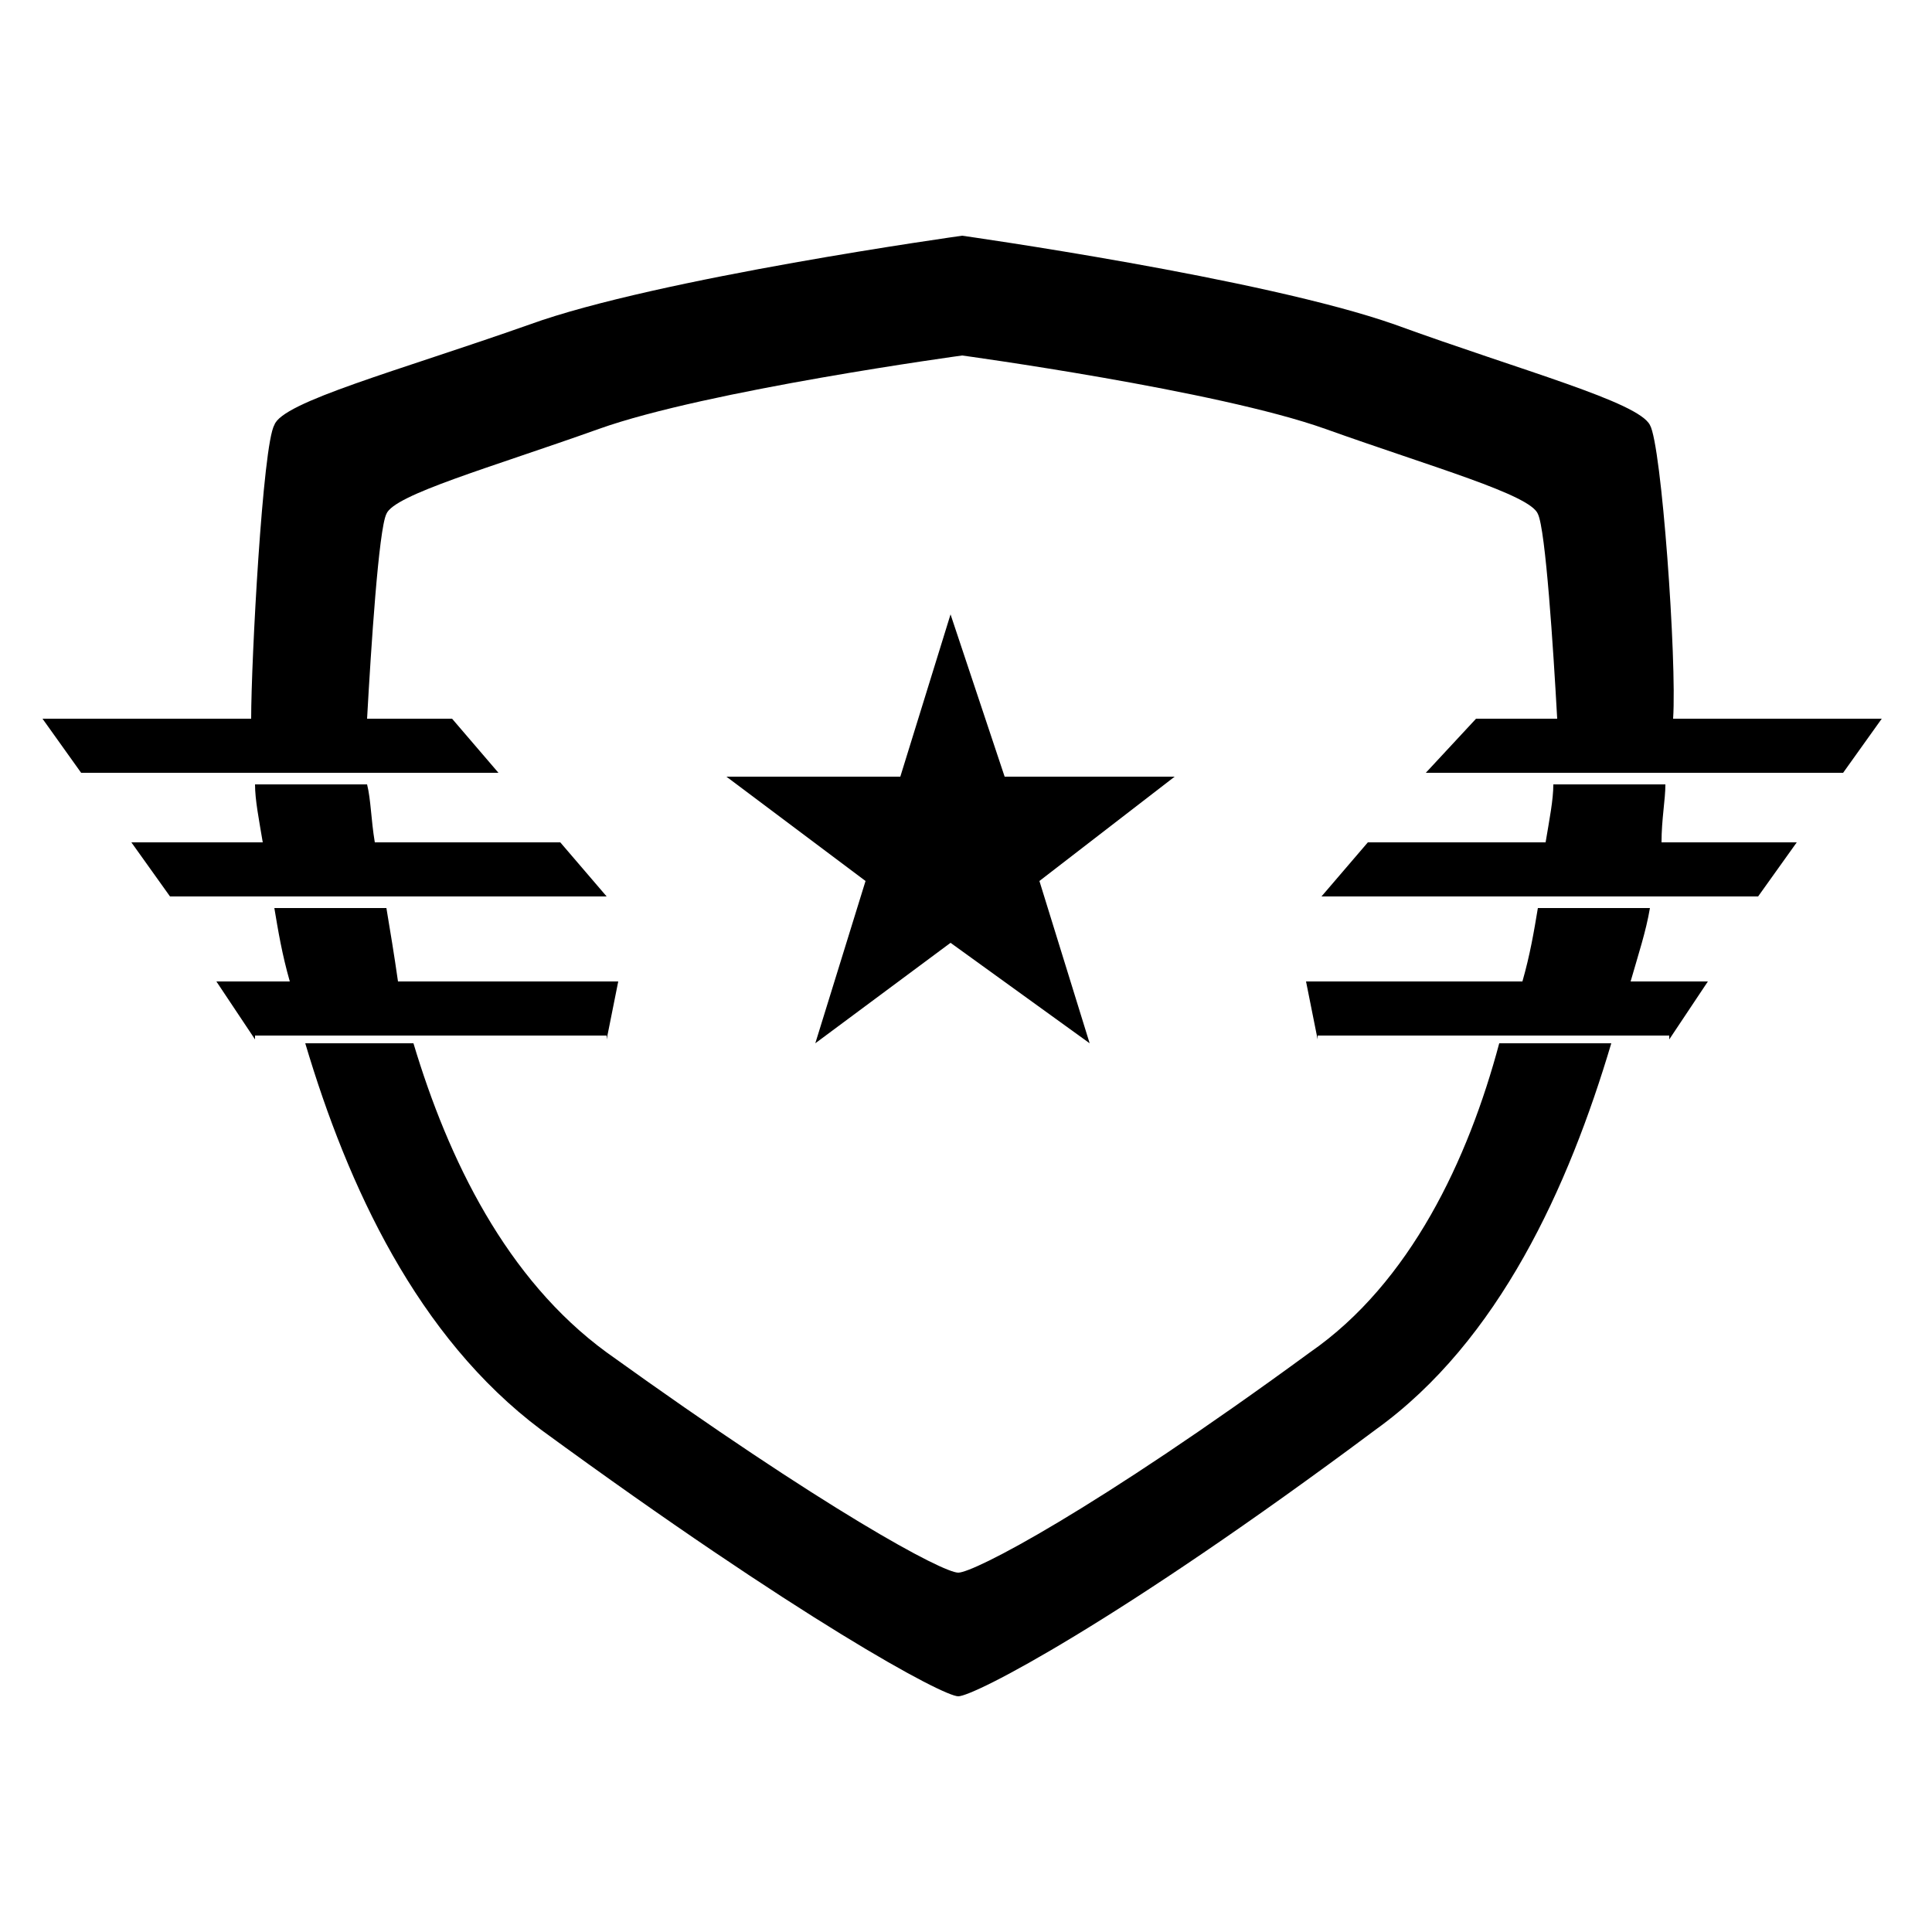
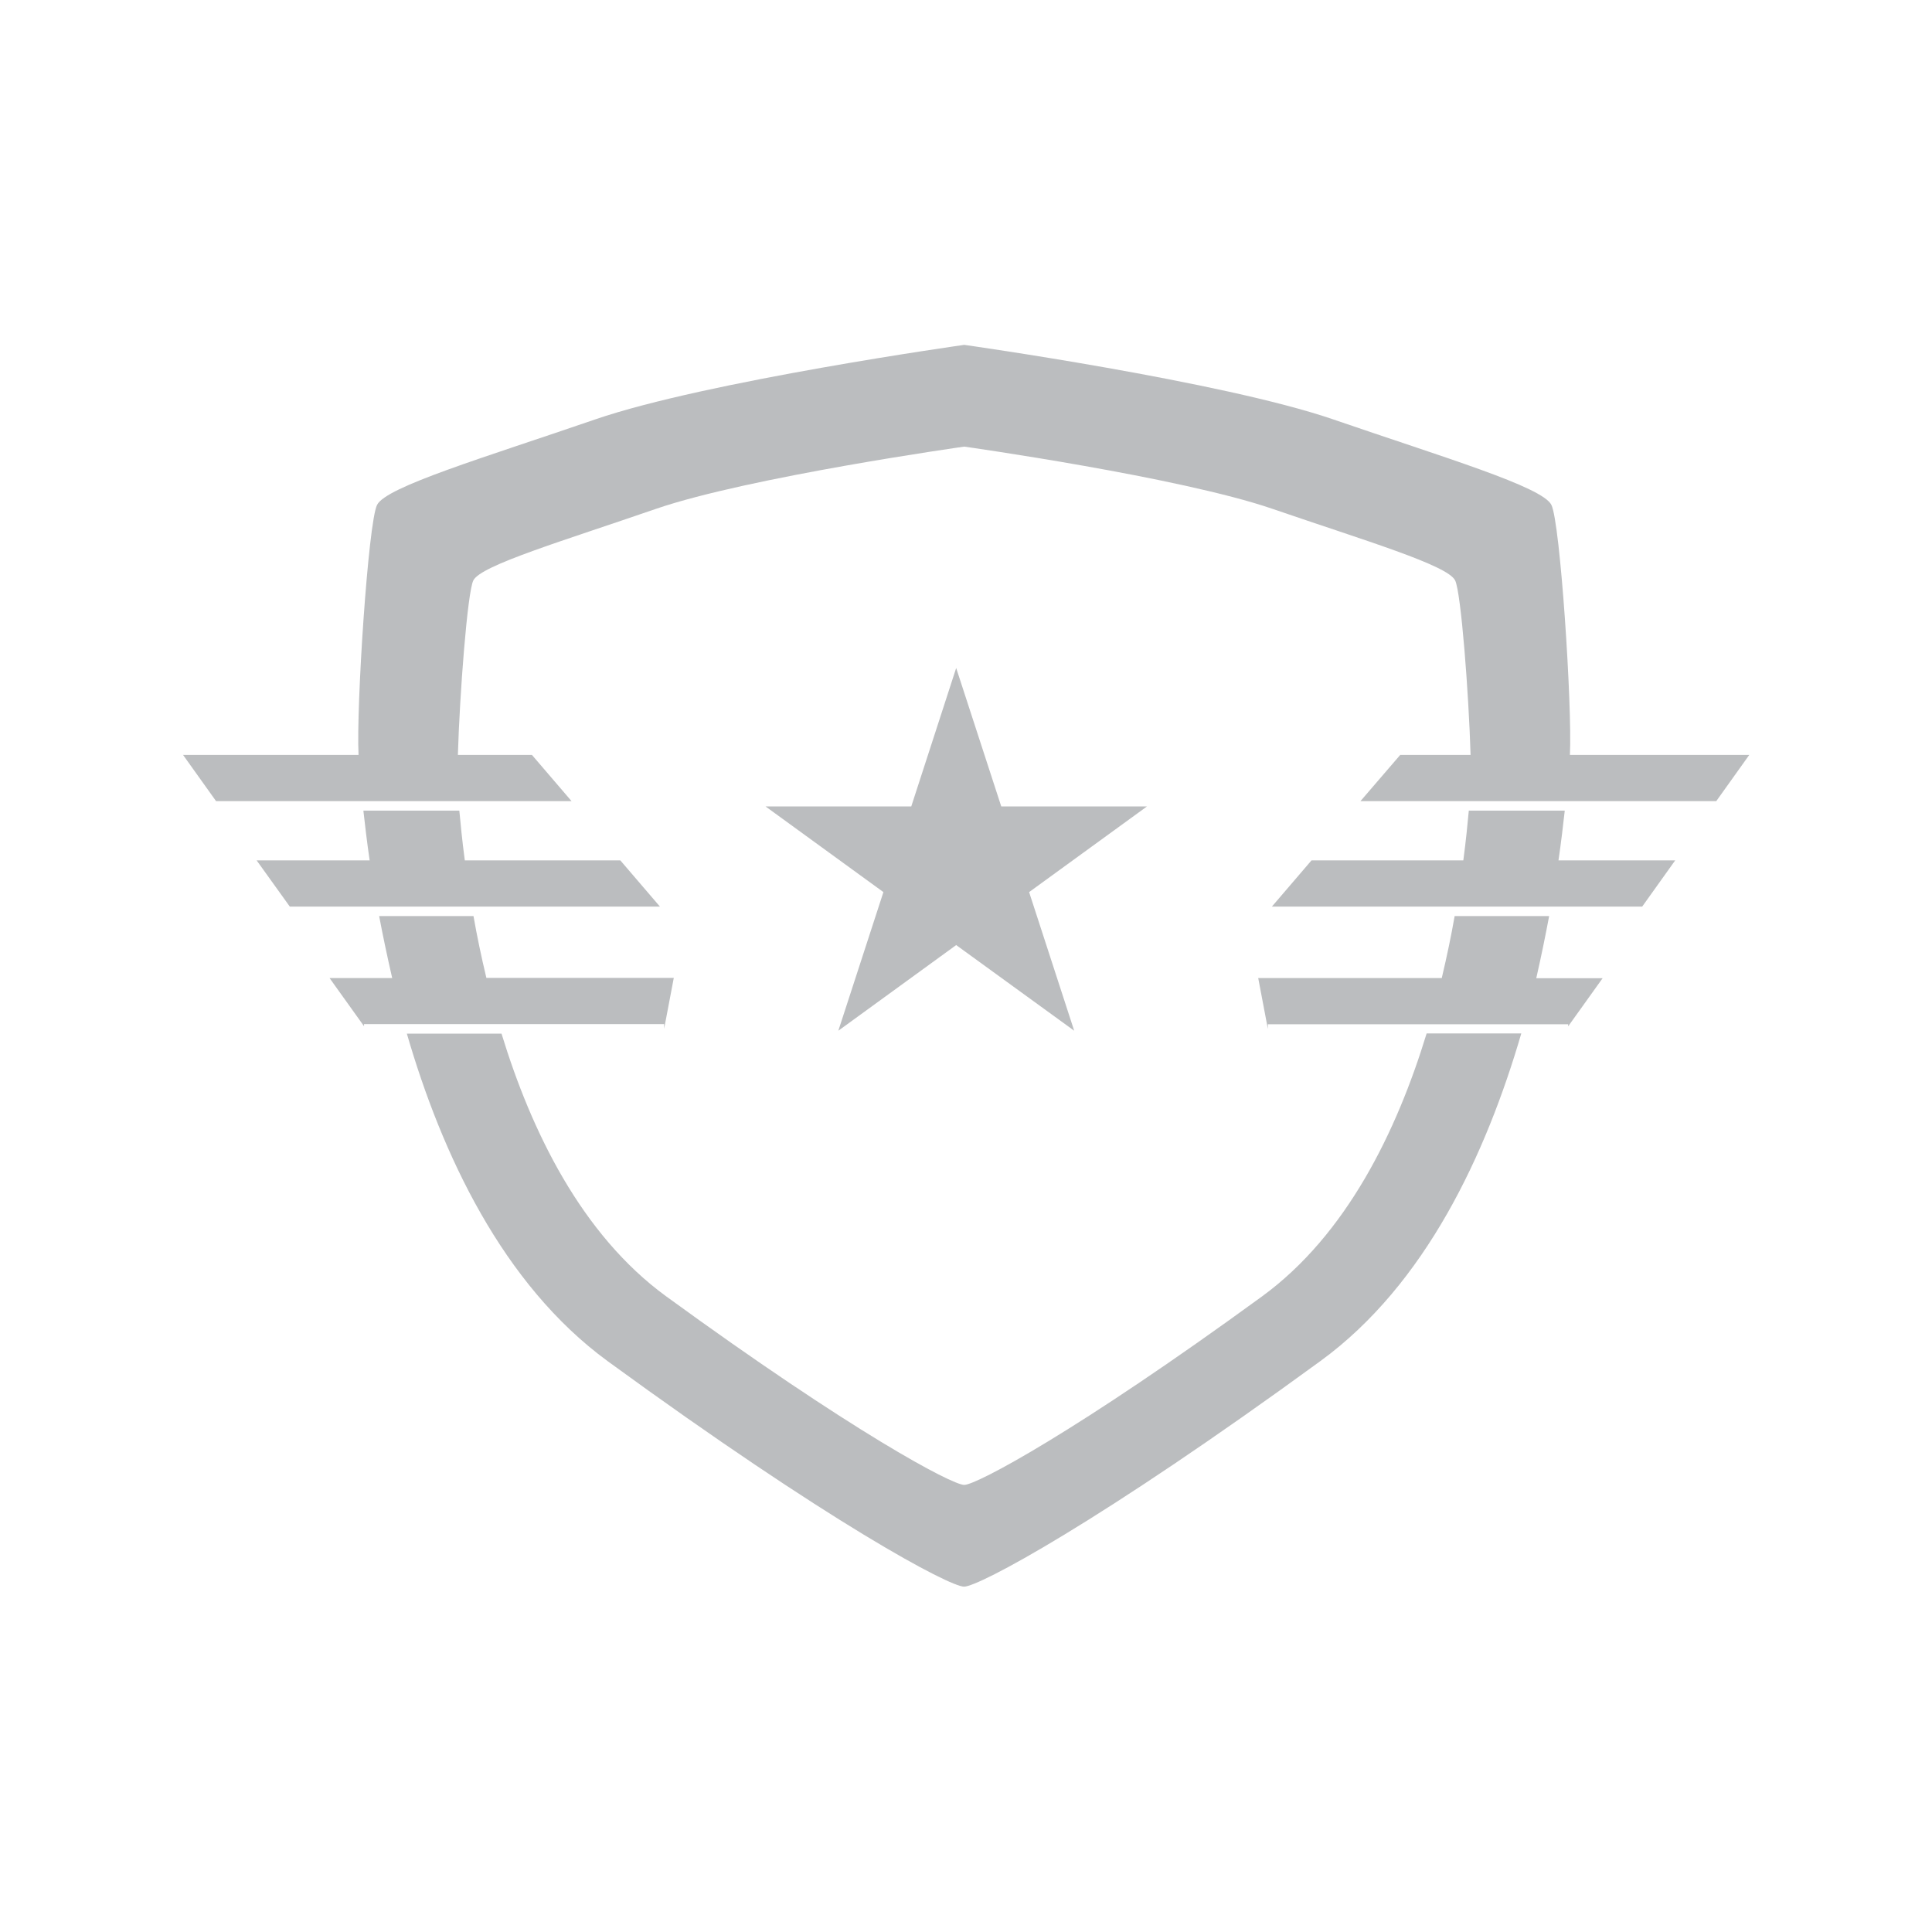
- <svg xmlns="http://www.w3.org/2000/svg" version="1.2" baseProfile="tiny" id="Layer_1" x="0px" y="0px" viewBox="0 0 50 50" xml:space="preserve">
-   <polygon class="level_icon" points="24.6,15.9 26,20.1 30.4,20.1 26.9,22.8 28.2,27 24.6,24.4 21.1,27 22.4,22.8 18.8,20.1 23.3,20.1 " />
-   <path class="level_icon" d="M42.7,23.5h-2.9c-0.1,0.6-0.2,1.2-0.4,1.9h-5.6l0.3,1.5v-0.1h9.1v0.1l1-1.5h-2C42.4,24.7,42.6,24.1,42.7,23.5z" />
-   <path class="level_icon" d="M43.1,20.3h-2.9c0,0.4-0.1,0.9-0.2,1.5h-4.6l-1.2,1.4h11.3l1-1.4H43C43,21.2,43.1,20.7,43.1,20.3z" />
-   <path class="level_icon" d="M33.9,35c-5.6,4.1-8.7,5.7-9.1,5.7c-0.4,0-3.4-1.6-9.1-5.7c-2.6-1.9-4.1-5-5-8H7.9c1.1,3.7,2.9,7.6,6.1,10  c6.7,4.9,10.4,6.9,10.8,6.9c0.4,0,4.1-1.9,10.8-6.9c3.2-2.3,5-6.3,6.1-10h-2.9C38,30,36.5,33.2,33.9,35z" />
-   <path class="level_icon" d="M43.3,18.6c0.1-1.5-0.3-7.1-0.6-7.6c-0.3-0.6-3.3-1.4-6.6-2.6c-3.4-1.2-11.2-2.3-11.2-2.3S17,7.2,13.7,8.4  c-3.4,1.2-6.4,2-6.6,2.6c-0.3,0.5-0.6,6.1-0.6,7.6H1.1l1,1.4h10.8l-1.2-1.4H9.5c0.1-1.8,0.3-4.9,0.5-5.3c0.2-0.5,2.7-1.2,5.5-2.2  c2.8-1,9.4-1.9,9.4-1.9s6.6,0.9,9.4,1.9c2.8,1,5.3,1.7,5.5,2.2c0.2,0.4,0.4,3.5,0.5,5.3h-2.1L36.9,20h10.8l1-1.4H43.3z" />
+ <svg xmlns="http://www.w3.org/2000/svg" version="1.2" baseProfile="tiny" id="Layer_1" x="0px" y="0px" viewBox="0 0 1200 1200" xml:space="preserve">
+   <style type="text/css">
+ 	.level_icon{fill:#BBBDBF;}
+ </style>
+   <polygon class="level_icon" points="593.9,414.9 621.9,500.9 712.4,500.9 639.2,554.1 667.2,640.2 593.9,587 520.7,640.2 548.7,554.1   475.5,500.9 566,500.9 " />
+   <path class="level_icon" d="M962.2,569h-58.7c-2.1,12.1-4.8,25-8,38.5h-114l6,31.6v-2.9H974v1.3l21.4-29.9h-41.2  C957.3,594,959.9,581.2,962.2,569" />
+   <path class="level_icon" d="M971.9,503.5h-59.6c-0.7,7.5-1.7,18.1-3.4,30.9h-94.3l-24.6,28.7H1020l20.5-28.7H968  C969.7,522.8,970.9,512.4,971.9,503.5" />
+   <path class="level_icon" d="M783.9,805.2c-115.2,84-177.5,117.1-185,117.1c-7.6,0-69.8-33.1-185.1-117.1  C361.1,766.8,330,702.5,311.5,642h-58.8c21.7,74.7,59.4,155.7,124.8,203.5C515.3,946,589.8,985.5,598.8,985.5  c9,0,83.6-39.6,221.3-140.1c65.5-47.7,103-128.8,124.8-203.5h-58.8C867.6,702.5,836.5,766.8,783.9,805.2" />
+   <path class="level_icon" d="M975.1,468.9c1.5-30-6-144.4-11.5-155.3c-5.6-11.3-66.6-29.4-135.5-53.1c-68.9-23.7-229.2-46.3-229.2-46.3  s-160.4,22.6-229.2,46.3c-68.9,23.7-129.9,41.8-135.5,53.1c-5.5,10.9-13,125.3-11.5,155.3h-109l20.5,28.7H355l-24.6-28.7h-46  c1.1-37.5,5.9-101,9.6-108.4c4.7-9.4,55.7-24.5,113.3-44.4c57.6-19.8,191.6-38.7,191.6-38.7s134.1,18.9,191.6,38.7  c57.6,19.8,108.6,34.9,113.3,44.4c3.7,7.4,8.5,70.8,9.6,108.4h-43.7L845,497.6H1066l20.5-28.7H975.1z" />
+   <path class="level_icon" d="M180,563.1h229.9l-24.6-28.7h-96.6c-1.7-12.8-2.7-23.4-3.4-30.9h-59.6c1,8.9,2.2,19.3,3.9,30.9h-70.2  L180,563.1z" />
+   <path class="level_icon" d="M294.1,569h-58.6c2.3,12.2,5,25,8.1,38.5h-38.9l21.4,29.9v-1.3h186.4v2.9l6-31.6H302.1  C298.9,594,296.2,581.1,294.1,569" />
+   <path class="level_icon" d="M-3457.1-3833h-58.6c-2.2,12.1-4.8,25-8,38.5h-114l6,31.6v-2.9h186.4v1.3l21.4-29.9h-41.3  C-3462.1-3807.9-3459.4-3820.8-3457.1-3833" />
+   <path class="level_icon" d="M-3447.4-3898.5h-59.6c-0.7,7.5-1.7,18.1-3.4,30.9h-94.3l-24.6,28.7h230l20.5-28.7h-72.5  C-3449.6-3879.2-3448.4-3889.5-3447.4-3898.5" />
+   <path class="level_icon" d="M-3635.5-3596.8c-115.2,84-177.5,117.1-185,117.1c-7.6,0-69.9-33.1-185.1-117.1  c-52.7-38.4-83.8-102.7-102.3-163.2h-58.8c21.8,74.7,59.4,155.7,124.8,203.5c137.8,100.5,212.3,140.1,221.3,140.1  c9,0,83.5-39.6,221.3-140.1c65.4-47.7,103-128.8,124.8-203.5h-58.8C-3551.7-3699.5-3582.8-3635.2-3635.5-3596.8" />
+   <path class="level_icon" d="M-3444.3-3933.1c1.5-30-6-144.4-11.5-155.3c-5.6-11.3-66.6-29.4-135.5-53.1  c-68.9-23.7-229.2-46.3-229.2-46.3s-160.4,22.6-229.2,46.3c-68.9,23.7-129.9,41.8-135.5,53.1c-5.4,10.9-13,125.3-11.5,155.3h-109  l20.4,28.7h221l-24.6-28.7h-46c1-37.5,5.9-101,9.5-108.4c4.8-9.4,55.7-24.5,113.3-44.4c57.6-19.8,191.7-38.7,191.7-38.7  s134.1,18.9,191.6,38.7c57.6,19.8,108.5,34.9,113.3,44.4c3.6,7.4,8.5,70.8,9.5,108.4h-43.7l-24.6,28.7h220.9l20.5-28.7H-3444.3z" />
+   <path class="level_icon" d="M-4239.4-3838.9h230l-24.6-28.7h-96.6c-1.7-12.8-2.7-23.4-3.4-30.9h-59.6c1,8.9,2.2,19.3,3.9,30.9h-70.2  L-4239.4-3838.9z" />
+   <path class="level_icon" d="M-4125.3-3833h-58.6c2.3,12.2,4.9,25,8.1,38.5h-38.9l21.4,29.9v-1.3h186.4v2.9l6-31.6h-116.4  C-4120.5-3808-4123.1-3820.9-4125.3-3833" />
+   <polygon class="level_icon" points="-3821.4,-4059.2 -3787.6,-3955.1 -3678.1,-3955.1 -3766.6,-3890.7 -3732.8,-3786.5 -3821.4,-3850.9   -3910,-3786.5 -3876.1,-3890.7 -3964.8,-3955.1 -3855.2,-3955.1 " />
+   <polygon class="level_icon" points="-3821.4,-3778.9 -3802.8,-3721.6 -3742.6,-3721.6 -3791.3,-3686.2 -3772.7,-3629 -3821.4,-3664.3   -3870.1,-3629 -3851.5,-3686.2 -3900.2,-3721.6 -3840,-3721.6 " />
+   <polygon class="level_icon" points="-3811.1,-2902.2 -3777.2,-2798.1 -3667.7,-2798.1 -3756.3,-2733.7 -3722.5,-2629.6 -3811.1,-2693.9   -3899.7,-2629.6 -3865.8,-2733.7 -3954.4,-2798.1 -3844.9,-2798.1 " />
+   <polygon class="level_icon" points="-3714,-2595.8 -3695.4,-2538.5 -3635.2,-2538.5 -3683.9,-2503.1 -3665.3,-2445.9 -3714,-2481.2   -3762.7,-2445.9 -3744.1,-2503.1 -3792.8,-2538.5 -3732.6,-2538.5 " />
+   <polygon class="level_icon" points="-3907.5,-2595.8 -3888.9,-2538.5 -3828.7,-2538.5 -3877.4,-2503.1 -3858.8,-2445.9 -3907.5,-2481.2   -3956.2,-2445.9 -3937.6,-2503.1 -3986.3,-2538.5 -3926.1,-2538.5 " />
+   <path class="level_icon" d="M-3448.9-2665.9h-58.7c-2.1,12.1-4.8,25-8,38.5h-114l6,31.6v-2.9h186.4v1.3l21.4-30h-41.2  C-3453.8-2640.8-3451.2-2653.6-3448.9-2665.9" />
+   <path class="level_icon" d="M-3439.2-2731.3h-59.6c-0.7,7.5-1.7,18.1-3.4,30.9h-94.3l-24.6,28.7h229.9l20.5-28.7h-72.5  C-3441.4-2712-3440.2-2722.4-3439.2-2731.3" />
+   <path class="level_icon" d="M-3627.2-2429.6c-115.2,84-177.5,117.1-185,117.1c-7.6,0-69.8-33.1-185.1-117.1  c-52.7-38.4-83.8-102.8-102.2-163.2h-58.8c21.8,74.7,59.4,155.7,124.8,203.5c137.8,100.5,212.3,140.1,221.3,140.1  c9,0,83.6-39.6,221.3-140.1c65.5-47.7,103-128.8,124.8-203.5h-58.8C-3543.5-2532.4-3574.5-2468-3627.2-2429.6" />
+   <path class="level_icon" d="M-3436-2765.9c1.6-30-6-144.4-11.5-155.3c-5.6-11.3-66.6-29.4-135.5-53.1c-68.9-23.7-229.2-46.3-229.2-46.3  s-160.4,22.6-229.2,46.3c-68.9,23.7-129.9,41.8-135.5,53.1c-5.5,10.9-13,125.3-11.5,155.3h-109l20.5,28.7h220.9l-24.6-28.7h-46  c1.1-37.5,5.9-101,9.6-108.4c4.7-9.4,55.7-24.6,113.3-44.4c57.6-19.8,191.6-38.7,191.6-38.7s134.1,18.9,191.6,38.7  c57.6,19.8,108.6,34.9,113.3,44.4c3.7,7.4,8.5,70.8,9.6,108.4h-43.7l-24.6,28.7h220.9l20.5-28.7H-3436z" />
+   <path class="level_icon" d="M-4231.1-2671.7h229.9l-24.6-28.7h-96.6c-1.6-12.8-2.7-23.4-3.4-30.9h-59.6c1,8.9,2.2,19.3,3.9,30.9h-70.2  L-4231.1-2671.7z" />
+   <path class="level_icon" d="M-4117-2665.9h-58.6c2.3,12.2,5,25.1,8.1,38.5h-38.9l21.4,30v-1.3h186.4v2.9l6-31.7H-4109  C-4112.2-2640.9-4114.9-2653.8-4117-2665.9" />
+   <path class="level_icon" d="M-3767.3-2765.9" />
+   <path class="level_icon" d="M-3448.9-1467.4h-58.7c-2.1,12.1-4.8,25-8,38.5h-114l6,31.6v-2.9h186.4v1.3l21.4-30h-41.2  C-3453.8-1442.3-3451.2-1455.2-3448.9-1467.4" />
+   <path class="level_icon" d="M-3439.2-1532.9h-59.6c-0.7,7.5-1.7,18.1-3.4,30.9h-94.3l-24.6,28.7h229.9l20.5-28.7h-72.5  C-3441.4-1513.6-3440.2-1523.9-3439.2-1532.9" />
+   <path class="level_icon" d="M-3627.2-1231.2c-115.2,84-177.5,117.1-185,117.1c-7.6,0-69.8-33.1-185.1-117.1  c-52.7-38.4-83.8-102.8-102.2-163.2h-58.8c21.8,74.7,59.4,155.7,124.8,203.5c137.8,100.5,212.3,140.1,221.3,140.1  c9,0,83.6-39.6,221.3-140.1c65.5-47.7,103-128.8,124.8-203.5h-58.8C-3543.5-1333.9-3574.5-1269.6-3627.2-1231.2" />
+   <path class="level_icon" d="M-3436-1567.4c1.6-30-6-144.4-11.5-155.3c-5.6-11.3-66.6-29.4-135.5-53.1c-68.9-23.7-229.2-46.3-229.2-46.3  s-160.4,22.6-229.2,46.3c-68.9,23.7-129.9,41.8-135.5,53.1c-5.5,10.9-13,125.3-11.5,155.3h-109l20.5,28.7h220.9l-24.6-28.7h-46  c1.1-37.5,5.9-101,9.6-108.4c4.7-9.4,55.7-24.6,113.3-44.4c57.6-19.8,191.6-38.7,191.6-38.7s134.1,18.9,191.6,38.7  c57.6,19.8,108.6,34.9,113.3,44.4c3.7,7.4,8.5,70.8,9.6,108.4h-43.7l-24.6,28.7h220.9l20.5-28.7H-3436z" />
+   <path class="level_icon" d="M-4231.1-1473.3h229.9l-24.6-28.7h-96.6c-1.6-12.8-2.7-23.4-3.4-30.9h-59.6c1,8.9,2.2,19.3,3.9,30.9h-70.2  L-4231.1-1473.3z" />
+   <path class="level_icon" d="M-4117-1467.4h-58.6c2.3,12.2,5,25.1,8.1,38.5h-38.9l21.4,30v-1.3h186.4v2.9l6-31.7H-4109  C-4112.2-1442.4-4114.9-1455.3-4117-1467.4" />
+   <polygon class="level_icon" points="-3810.3,-1549.4 -3776.5,-1445.3 -3667,-1445.3 -3755.6,-1380.9 -3721.8,-1276.8 -3810.3,-1341.2   -3898.9,-1276.8 -3865.1,-1380.9 -3953.7,-1445.3 -3844.2,-1445.3 " />
+   <polygon class="level_icon" points="-3595.8,-1657.4 -3614.2,-1600.1 -3565.4,-1564.9 -3625.6,-1564.7 -3644,-1507.4 -3662.8,-1564.6   -3723,-1564.4 -3674.4,-1599.9 -3693.2,-1657.1 -3644.4,-1621.9 " />
+   <polygon class="level_icon" points="-4031.5,-1657.4 -4013,-1600.1 -4061.9,-1564.9 -4001.7,-1564.7 -3983.2,-1507.4 -3964.5,-1564.6   -3904.3,-1564.4 -3952.9,-1599.9 -3934.1,-1657.1 -3982.9,-1621.9 " />
+   <polygon class="level_icon" points="-3816,-1717.3 -3797.4,-1660.1 -3737.2,-1660.1 -3785.9,-1624.7 -3767.3,-1567.4 -3816,-1602.8   -3864.7,-1567.4 -3846.1,-1624.7 -3894.8,-1660.1 -3834.6,-1660.1 " />
  <g>
-     <path class="level_icon" d="M4.4,23.2h11.3l-1.2-1.4H9.7c-0.1-0.6-0.1-1.1-0.2-1.5H6.6c0,0.4,0.1,0.9,0.2,1.5H3.4L4.4,23.2z" />
-     <path class="level_icon" d="M10,23.5H7.1c0.1,0.6,0.2,1.2,0.4,1.9H5.6l1,1.5v-0.1h9.1v0.1h0l0.3-1.5h-5.7C10.2,24.7,10.1,24.1,10,23.5z" />
+     <path fill-rule="evenodd" class="level_icon" d="M-3560.4,5819.3c2.4-21.2,2.4-45.1,0-63.4h265.1c-11.9,20.6-28.7,44.5-47.8,63.4   H-3560.4z" />
+     <path fill-rule="evenodd" class="level_icon" d="M-4064.4,5855.7c28.7,109.9,129,188.3,248.4,188.3c119.4,0,222.1-78.5,248.4-188.3   h200.6c-43,43-97.9,73.7-157.6,102.3c-59.7,97.9-167.2,164.8-291.4,164.8s-231.7-66.9-289-164.8c-62.1-28.7-117-59.4-160-102.3   H-4064.4z" />
+     <path fill-rule="evenodd" class="level_icon" d="M-4069.1,5755.9c-4.8,18.3-4.8,42.1,0,63.4h-219.7c-19.1-18.9-33.4-42.7-47.8-63.4   H-4069.1z" />
+     <path fill-rule="evenodd" class="level_icon" d="M-3266.6,5635.6c-2.4,31-7.2,54.7-19.1,80.9h-281.8c-26.3-109.9-129-188.4-248.4-188.4   c-119.4,0-219.7,78.5-248.4,188.4h-281.8c-9.6-26.3-16.7-49.9-19.1-80.9c0-11.9,9.6-19.1,19.1-19.1h238.8   c59.7-100.3,167.2-167.2,291.4-167.2s231.7,66.9,291.4,167.2h238.8C-3276.2,5616.5-3266.6,5623.7-3266.6,5635.6z" />
+   </g>
+   <path fill-rule="evenodd" class="level_icon" d="M-3816,5564.9c-120.6,0-221.2,100.5-221.2,221.2c0,120.6,100.5,221.2,221.2,221.2  c122.9,0,221.2-100.5,221.2-221.2C-3594.8,5665.5-3693.1,5564.9-3816,5564.9z M-3730.8,5914.2l-85.2-61.9l-85.2,61.9l32.5-100.2  l-85.2-61.9h105.3l32.6-100.2l32.5,100.2h105.3l-85.2,61.9L-3730.8,5914.2z" />
+   <path class="level_icon" d="M-3867,3233" />
+   <polygon class="level_icon" points="-3792.5,4328.7 -3736.6,4500.9 -3555.7,4500.9 -3702.1,4607.1 -3646.1,4779.2 -3792.5,4672.9   -3938.9,4779.2 -3883,4607.1 -4029.4,4500.9 -3848.5,4500.9 " />
+   <path class="level_icon" d="M-4135.5,2258.4l-57.7,11.9l10.2,42.3l72.7,66.7l30.1-4.5C-4104.4,2339.4-4122.3,2298.9-4135.5,2258.4" />
+   <path class="level_icon" d="M-4168.6,2100l-72.2,15.5l30.2,120.9l64.5-13.8C-4158.2,2176.7-4165,2133.2-4168.6,2100" />
+   <path class="level_icon" d="M-3434.5,2070.3c2.3-24.9-6-143.3-10.6-152.6c-3.6-7.2-47.9-22.1-90.7-36.4c-12.6-4.2-26-8.7-39.7-13.4  c-64.2-22.1-212.5-43.6-223.1-45.1c-10.8,1.5-159,23-223.2,45.1c-13.6,4.7-27,9.2-39.6,13.4c-42.8,14.4-87,29.2-90.7,36.5  c-4.6,9.2-12.9,127.6-10.6,152.6l0.3,4.1c6.5,79.9,34.1,274.8,149.5,359c131.1,95.7,205.4,135.8,214.3,136.4  c8.8-0.6,83.1-40.7,214.2-136.4c115.4-84.2,143-279,149.5-359L-3434.5,2070.3z M-3489.5,2091.3c-1.9,20.3-13.9,223.8-126.7,306.1  c-112.8,82.3-173.9,114.7-181.3,114.7c-7.4,0-68.5-32.4-181.3-114.7c-112.9-82.3-124.9-285.8-126.7-306.1  c-1.8-20.3,4.6-120.3,9.2-129.5c4.6-9.3,54.6-24,111-43.5c56.4-19.4,187.8-37.9,187.8-37.9s131.3,18.5,187.7,37.9  c56.4,19.5,106.4,34.2,111,43.5C-3494.1,1971-3487.6,2070.9-3489.5,2091.3" />
+   <path class="level_icon" d="M-4164.3,1937.8l-108.6,19.5l14,118.2l87.6-5.1C-4172.8,2052.3-4169.1,1977.5-4164.3,1937.8" />
+   <path class="level_icon" d="M-3579.2,2440.4c-10.2,7.4-20,14.5-29.5,21.3l1.3,3.4l31.4,3l50.9-34.2l4.9-22l-16.3-11.5  C-3549.3,2415.3-3563.4,2428.8-3579.2,2440.4" />
+   <path class="level_icon" d="M-4018,2440.4c-15.9-11.6-30.1-25.2-42.9-40.3l-16.5,11.7l4.9,22l51,34.2l31.4-3l1.4-3.7  C-3998.2,2454.7-4007.9,2447.8-4018,2440.4" />
+   <path class="level_icon" d="M-3432.9,1937.6c4.8,39.6,8.5,114.5,7.1,132.8l88.9,5.1l14-118.2L-3432.9,1937.6z" />
+   <path class="level_icon" d="M-3451.1,2222.3l65.8,14.1l30.2-120.9l-73.5-15.8C-3432.3,2132.9-3439,2176.4-3451.1,2222.3" />
+   <path class="level_icon" d="M-3516.9,2374.6l31.3,4.7l72.7-66.7l10.2-42.3l-58.9-12.1C-3474.8,2298.6-3492.7,2339.3-3516.9,2374.6" />
+   <path class="level_icon" d="M-4135.5,1035.5l-57.7,11.9l10.2,42.3l72.7,66.7l30.1-4.5C-4104.4,1116.5-4122.3,1076-4135.5,1035.5" />
+   <path class="level_icon" d="M-4168.6,877.1l-72.2,15.5l30.2,120.9l64.5-13.8C-4158.2,953.8-4165,910.3-4168.6,877.1" />
+   <path class="level_icon" d="M-3434.5,847.4c2.3-24.9-6-143.3-10.6-152.6c-3.6-7.2-47.9-22.1-90.7-36.4c-12.6-4.2-26-8.7-39.7-13.4  c-64.2-22.1-212.5-43.6-223.1-45.1c-10.8,1.5-159,23-223.2,45.1c-13.6,4.7-27,9.2-39.6,13.4c-42.8,14.4-87,29.2-90.7,36.5  c-4.6,9.2-12.9,127.6-10.6,152.6l0.3,4.1c6.5,79.9,34.1,274.8,149.5,359c131.1,95.7,205.4,135.8,214.3,136.4  c8.8-0.6,83.1-40.7,214.2-136.4c115.4-84.2,143-279,149.5-359L-3434.5,847.4z M-3489.5,868.4c-1.9,20.3-13.9,223.8-126.7,306.1  c-112.8,82.3-173.9,114.7-181.3,114.7c-7.4,0-68.5-32.4-181.3-114.7c-112.9-82.3-124.9-285.8-126.7-306.1  c-1.8-20.3,4.6-120.3,9.2-129.5c4.6-9.3,54.6-24,111-43.5c56.4-19.4,187.8-37.9,187.8-37.9s131.3,18.5,187.7,37.9  c56.4,19.5,106.4,34.2,111,43.5C-3494.1,748.1-3487.6,848-3489.5,868.4" />
+   <path class="level_icon" d="M-4164.3,714.9l-108.6,19.5l14,118.2l87.6-5.1C-4172.8,829.4-4169.1,754.6-4164.3,714.9" />
+   <path class="level_icon" d="M-3579.2,1217.5c-10.2,7.4-20,14.5-29.5,21.3l1.3,3.4l31.4,3l50.9-34.2l4.9-22l-16.3-11.5  C-3549.3,1192.4-3563.4,1205.9-3579.2,1217.5" />
+   <path class="level_icon" d="M-4018,1217.5c-15.9-11.6-30.1-25.2-42.9-40.3l-16.5,11.7l4.9,22l51,34.2l31.4-3l1.4-3.7  C-3998.2,1231.8-4007.9,1224.9-4018,1217.5" />
+   <path class="level_icon" d="M-3432.9,714.7c4.8,39.6,8.5,114.5,7.1,132.8l88.9,5.1l14-118.2L-3432.9,714.7z" />
+   <path class="level_icon" d="M-3451.1,999.4l65.8,14.1l30.2-120.9l-73.5-15.8C-3432.3,910-3439,953.5-3451.1,999.4" />
+   <path class="level_icon" d="M-3516.9,1151.7l31.3,4.7l72.7-66.7l10.2-42.3l-58.9-12.1C-3474.8,1075.7-3492.7,1116.3-3516.9,1151.7" />
+   <path class="level_icon" d="M-4125.2,3437l-57.7,11.9l10.2,42.3l72.7,66.7l30.1-4.5C-4094.1,3518-4112,3477.5-4125.2,3437" />
+   <path class="level_icon" d="M-4158.3,3278.6l-72.2,15.5l30.2,120.9l64.5-13.8C-4147.9,3355.4-4154.7,3311.8-4158.3,3278.6" />
+   <path class="level_icon" d="M-3424.2,3248.9c2.3-24.9-6-143.3-10.6-152.6c-3.6-7.2-47.9-22.1-90.7-36.4c-12.6-4.2-26-8.7-39.7-13.4  c-64.2-22.1-212.5-43.6-223.1-45.1c-10.8,1.5-159,23-223.2,45.1c-13.6,4.7-27,9.2-39.6,13.4c-42.8,14.4-87,29.2-90.7,36.5  c-4.6,9.2-12.9,127.6-10.6,152.6l0.3,4.1c6.5,79.9,34.1,274.8,149.5,359c131.1,95.7,205.4,135.8,214.3,136.4  c8.8-0.6,83.1-40.7,214.2-136.4c115.4-84.2,143-279,149.5-359L-3424.2,3248.9z M-3479.1,3269.9c-1.9,20.3-13.9,223.8-126.7,306.1  c-112.8,82.3-173.9,114.7-181.3,114.7c-7.4,0-68.5-32.4-181.3-114.7c-112.9-82.3-124.9-285.8-126.7-306.1  c-1.8-20.3,4.6-120.3,9.2-129.5c4.6-9.3,54.6-24,111-43.5c56.4-19.4,187.8-37.9,187.8-37.9s131.3,18.5,187.7,37.9  c56.4,19.5,106.4,34.2,111,43.5C-3483.7,3149.6-3477.3,3249.6-3479.1,3269.9" />
+   <path class="level_icon" d="M-4154,3116.4l-108.6,19.5l14,118.2l87.6-5.1C-4162.5,3230.9-4158.8,3156.1-4154,3116.4" />
+   <path class="level_icon" d="M-3568.9,3619c-10.2,7.4-20,14.5-29.5,21.3l1.3,3.4l31.4,3l50.9-34.2l4.9-22l-16.3-11.5  C-3538.9,3593.9-3553.1,3607.5-3568.9,3619" />
+   <path class="level_icon" d="M-4007.7,3619c-15.9-11.6-30.1-25.2-42.9-40.3l-16.5,11.7l4.9,22l51,34.2l31.4-3l1.4-3.7  C-3987.9,3633.4-3997.6,3626.4-4007.7,3619" />
+   <path class="level_icon" d="M-3422.6,3116.2c4.8,39.6,8.5,114.5,7.1,132.8l88.9,5.1l14-118.2L-3422.6,3116.2z" />
+   <path class="level_icon" d="M-3440.8,3400.9l65.8,14.1l30.2-120.9l-73.5-15.8C-3421.9,3311.5-3428.6,3355.1-3440.8,3400.9" />
+   <path class="level_icon" d="M-3506.6,3553.2l31.3,4.7l72.7-66.7l10.2-42.3l-58.9-12.1C-3464.5,3477.2-3482.4,3517.9-3506.6,3553.2" />
+   <path class="level_icon" d="M-4125.2,4658.3l-57.7,11.9l10.2,42.3l72.7,66.7l30.1-4.5C-4094.1,4739.4-4112,4698.9-4125.2,4658.3" />
+   <path class="level_icon" d="M-4158.3,4500l-72.2,15.5l30.2,120.9l64.5-13.8C-4147.9,4576.7-4154.7,4533.1-4158.3,4500" />
+   <path class="level_icon" d="M-3424.2,4470.3c2.3-24.9-6-143.3-10.6-152.6c-3.6-7.2-47.9-22.1-90.7-36.4c-12.6-4.2-26-8.7-39.7-13.4  c-64.2-22.1-212.5-43.6-223.1-45.1c-10.8,1.5-159,23-223.2,45.1c-13.6,4.7-27,9.2-39.6,13.4c-42.8,14.4-87,29.2-90.7,36.5  c-4.6,9.2-12.9,127.6-10.6,152.6l0.3,4.1c6.5,79.9,34.1,274.8,149.5,359c131.1,95.7,205.4,135.8,214.3,136.4  c8.8-0.6,83.1-40.7,214.2-136.4c115.4-84.2,143-279,149.5-359L-3424.2,4470.3z M-3479.1,4491.3c-1.9,20.3-13.9,223.8-126.7,306.1  c-112.8,82.3-173.9,114.7-181.3,114.7c-7.4,0-68.5-32.4-181.3-114.7c-112.9-82.3-124.9-285.8-126.7-306.1  c-1.8-20.3,4.6-120.3,9.2-129.5c4.6-9.3,54.6-24,111-43.5c56.4-19.4,187.8-37.9,187.8-37.9s131.3,18.5,187.7,37.9  c56.4,19.5,106.4,34.2,111,43.5C-3483.7,4371-3477.3,4470.9-3479.1,4491.3" />
+   <path class="level_icon" d="M-4154,4337.8l-108.6,19.5l14,118.2l87.6-5.1C-4162.5,4452.2-4158.8,4377.5-4154,4337.8" />
+   <path class="level_icon" d="M-3568.9,4840.4c-10.2,7.4-20,14.5-29.5,21.3l1.3,3.4l31.4,3l50.9-34.2l4.9-22l-16.3-11.5  C-3538.9,4815.3-3553.1,4828.8-3568.9,4840.4" />
+   <path class="level_icon" d="M-4007.7,4840.4c-15.9-11.6-30.1-25.2-42.9-40.3l-16.5,11.7l4.9,22l51,34.2l31.4-3l1.4-3.7  C-3987.9,4854.7-3997.6,4847.7-4007.7,4840.4" />
+   <path class="level_icon" d="M-3422.6,4337.5c4.8,39.6,8.5,114.5,7.1,132.8l88.9,5.1l14-118.2L-3422.6,4337.5z" />
+   <path class="level_icon" d="M-3440.8,4622.3l65.8,14.1l30.2-120.9l-73.5-15.8C-3421.9,4532.9-3428.6,4576.4-3440.8,4622.3" />
+   <path class="level_icon" d="M-3506.6,4774.5l31.3,4.7l72.7-66.7l10.2-42.3l-58.9-12.1C-3464.5,4698.6-3482.4,4739.2-3506.6,4774.5" />
+   <path class="level_icon" d="M-3798.6,819.9c-65.8,0-119.2,53.4-119.2,119.2c0,65.8,53.4,119.2,119.2,119.2  c65.8,0,119.2-53.4,119.2-119.2C-3679.4,873.3-3732.8,819.9-3798.6,819.9z M-3798.6,1049.4c-60.8,0-110.2-49.4-110.2-110.2  c0-60.8,49.4-110.2,110.2-110.2c60.8,0,110.2,49.4,110.2,110.2C-3688.4,999.9-3737.8,1049.4-3798.6,1049.4z" />
+   <path class="level_icon" d="M-3798.6,847.5c-50.5,0-91.6,41.1-91.6,91.7c0,50.5,41.1,91.6,91.6,91.6c50.5,0,91.7-41.1,91.7-91.6  C-3706.9,888.6-3748.1,847.5-3798.6,847.5z" />
+   <path class="level_icon" d="M-3940.7,1996c-63.8,0-115.6,51.8-115.6,115.7c0,63.9,51.8,115.6,115.6,115.6c63.9,0,115.7-51.8,115.7-115.6  C-3825.1,2047.7-3876.9,1996-3940.7,1996z M-3940.7,2218.5c-59,0-106.9-48-106.9-106.9c0-59,48-106.9,106.9-106.9  c59,0,107,48,107,106.9C-3833.8,2170.6-3881.8,2218.5-3940.7,2218.5z" />
+   <path class="level_icon" d="M-3940.7,2022.7c-49,0-88.9,39.9-88.9,88.9c0,49,39.9,88.9,88.9,88.9c49,0,88.9-39.9,88.9-88.9  C-3851.8,2062.6-3891.7,2022.7-3940.7,2022.7z" />
+   <path class="level_icon" d="M-3655.3,1996c-63.8,0-115.6,51.8-115.6,115.7c0,63.9,51.8,115.6,115.6,115.6c63.9,0,115.7-51.8,115.7-115.6  C-3539.6,2047.7-3591.4,1996-3655.3,1996z M-3655.3,2218.5c-59,0-106.9-48-106.9-106.9c0-59,48-106.9,106.9-106.9  c59,0,107,48,107,106.9C-3548.3,2170.6-3596.3,2218.5-3655.3,2218.5z" />
+   <path class="level_icon" d="M-3655.3,2022.7c-49,0-88.9,39.9-88.9,88.9c0,49,39.9,88.9,88.9,88.9c49,0,88.9-39.9,88.9-88.9  C-3566.3,2062.6-3606.2,2022.7-3655.3,2022.7z" />
+   <path class="level_icon" d="M-3655.5,3117.3c-63.8,0-115.6,51.8-115.6,115.7c0,63.9,51.8,115.6,115.6,115.6  c63.9,0,115.7-51.8,115.7-115.6C-3539.8,3169.1-3591.6,3117.3-3655.5,3117.3z M-3655.5,3339.9c-59,0-106.9-48-106.9-106.9  c0-59,48-106.9,106.9-106.9c59,0,107,48,107,106.9C-3548.6,3292-3596.5,3339.9-3655.5,3339.9z" />
+   <path class="level_icon" d="M-3655.5,3144.1c-49,0-88.9,39.9-88.9,88.9c0,49,39.9,88.9,88.9,88.9c49,0,88.9-39.9,88.9-88.9  C-3566.6,3184-3606.5,3144.1-3655.5,3144.1z" />
+   <path class="level_icon" d="M-3921.2,3117.3c-63.8,0-115.6,51.8-115.6,115.7c0,63.9,51.8,115.6,115.6,115.6  c63.9,0,115.7-51.8,115.7-115.6C-3805.5,3169.1-3857.3,3117.3-3921.2,3117.3z M-3921.1,3339.9c-59,0-106.9-48-106.9-106.9  c0-59,48-106.9,106.9-106.9c59,0,107,48,107,106.9C-3814.2,3292-3862.2,3339.9-3921.1,3339.9z" />
+   <path class="level_icon" d="M-3921.1,3144.1c-49,0-88.9,39.9-88.9,88.9c0,49,39.9,88.9,88.9,88.9c49,0,88.9-39.9,88.9-88.9  C-3832.2,3184-3872.1,3144.1-3921.1,3144.1z" />
+   <path class="level_icon" d="M-3788.3,3367.9c-63.8,0-115.6,51.8-115.6,115.7c0,63.9,51.8,115.6,115.6,115.6  c63.9,0,115.7-51.8,115.7-115.6C-3672.7,3419.7-3724.4,3367.9-3788.3,3367.9z M-3788.3,3590.5c-59,0-106.9-48-106.9-106.9  c0-59,48-106.9,106.9-106.9c59,0,107,48,107,106.9C-3681.4,3542.5-3729.3,3590.5-3788.3,3590.5z" />
+   <path class="level_icon" d="M-3788.3,3394.6c-49,0-88.9,39.9-88.9,88.9c0,49,39.9,88.9,88.9,88.9c49,0,88.9-39.9,88.9-88.9  C-3699.4,3434.5-3739.3,3394.6-3788.3,3394.6z" />
+   <g>
+     <path class="level_icon" d="M-4004.5-596.6c-20.9,28.1-54.5,38.2-54.5,38.2s0.3-35.6,21.3-63.7c20.9-28.1,54.5-38.1,54.5-38.1   S-3983.6-624.6-4004.5-596.6z" />
+     <path class="level_icon" d="M-4035.1-511.6c-34.3,5-65.1-12-65.1-12s24.9-25,59.2-30c34.3-4.9,65.1,12,65.1,12   S-4000.8-516.6-4035.1-511.6z" />
+     <path class="level_icon" d="M-4103.8-438.6c-30.4,17.1-65.1,12.3-65.1,12.3s14.6-32.4,44.9-49.4c30.3-17,65-12.3,65-12.3   S-4073.5-455.6-4103.8-438.6z" />
+     <path class="level_icon" d="M-4147.2-330.1c-21.4,27.7-55.2,37.1-55.2,37.1s1-35.5,22.4-63.2c21.4-27.7,55.1-37.1,55.1-37.1   S-4125.8-357.8-4147.2-330.1z" />
+     <path class="level_icon" d="M-4143.4-215.6c-8.9,34.1-36.3,56.2-36.3,56.2s-12.9-33.1-3.9-67.1c8.9-34.1,36.3-56.2,36.3-56.2   S-4134.5-249.6-4143.4-215.6z" />
+     <path class="level_icon" d="M-4104.3-121.2c6.2,34.7-9.3,66.6-9.3,66.6s-25.5-24.3-31.7-59c-6.2-34.7,9.3-66.6,9.3-66.6   S-4110.5-155.9-4104.3-121.2z" />
+     <path class="level_icon" d="M-4040.3-60.2c15.4,31.6,9.2,66.6,9.2,66.6s-31.1-16.2-46.5-47.8c-15.3-31.6-9.2-66.6-9.2-66.6   S-4055.6-91.9-4040.3-60.2z" />
+     <path class="level_icon" d="M-3950.2-14.8C-3925.4,9.9-3920,45-3920,45s-34.6-4.8-59.4-29.5c-24.7-24.6-30.3-59.8-30.3-59.8   S-3974.9-39.4-3950.2-14.8z" />
+     <path class="level_icon" d="M-4174.5-422.2c0.7,35.2-19.6,64.2-19.6,64.2s-21.4-28.2-22.1-63.4c-0.7-35.2,19.6-64.2,19.6-64.2   S-4175.1-457.5-4174.5-422.2z" />
+     <path class="level_icon" d="M-4210.2-278c17.9,30.2,14.7,65.5,14.7,65.5s-32.4-13.5-50.3-43.6c-17.9-30.2-14.6-65.6-14.6-65.6   S-4228.1-308.2-4210.2-278z" />
+     <path class="level_icon" d="M-4186.9-153.7c28.1,20.6,38.7,54.5,38.7,54.5s-35,0.5-63.1-20.2c-28.1-20.6-38.7-54.5-38.7-54.5   S-4215-174.4-4186.9-153.7z" />
+     <path class="level_icon" d="M-4113.3-43.8c33.5,9.1,55.2,37,55.2,37s-32.5,13.1-66,4c-33.5-9.1-55.3-36.9-55.3-36.9   S-4146.8-52.9-4113.3-43.8z" />
+     <path class="level_icon" d="M-4039.4,14.8c34.6-2.2,63.9,17.1,63.9,17.1s-26.7,22.9-61.3,25.2c-34.6,2.2-64-17.1-64-17.1   S-4073.9,17-4039.4,14.8z" />
+     <path class="level_icon" d="M-3942.6,58.2c33-10.6,66.1,0.9,66.1,0.9s-20.5,28.8-53.5,39.5c-33,10.7-66.1-0.8-66.1-0.8   S-3975.7,68.9-3942.6,58.2z" />
+     <path class="level_icon" d="M-4106.2-526c-10.8,33.5-39.4,54-39.4,54s-11-33.8-0.2-67.2c10.8-33.5,39.4-54,39.4-54   S-4095.4-559.4-4106.2-526z" />
+     <path class="level_icon" d="M-3844.7,23.8c-28.3-20.4-63.3-19.6-63.3-19.6s10.9,33.8,39.2,54.1c28.3,20.3,63.3,19.6,63.3,19.6   S-3816.4,44.1-3844.7,23.8z" />
+     <path class="level_icon" d="M-3606.5-596.6c20.9,28.1,54.5,38.2,54.5,38.2s-0.3-35.6-21.2-63.7c-20.9-28.1-54.5-38.1-54.5-38.1   S-3627.3-624.6-3606.5-596.6z" />
+     <path class="level_icon" d="M-3575.8-511.6c34.3,5,65-12,65-12s-24.9-25-59.2-30c-34.3-4.9-65.1,12-65.1,12S-3610.1-516.6-3575.8-511.6   z" />
+     <path class="level_icon" d="M-3507.2-438.6c30.4,17.1,65,12.3,65,12.3s-14.6-32.4-44.9-49.4c-30.3-17-65-12.3-65-12.3   S-3537.5-455.6-3507.2-438.6z" />
+     <path class="level_icon" d="M-3463.8-330.1c21.4,27.7,55.1,37.1,55.1,37.1s-1-35.5-22.4-63.2c-21.4-27.7-55.1-37.1-55.1-37.1   S-3485.2-357.8-3463.8-330.1z" />
+     <path class="level_icon" d="M-3467.6-215.6c8.9,34.1,36.3,56.2,36.3,56.2s12.8-33.1,3.9-67.1c-8.9-34.1-36.3-56.2-36.3-56.2   S-3476.5-249.6-3467.6-215.6z" />
+     <path class="level_icon" d="M-3506.7-121.2c-6.2,34.7,9.3,66.6,9.3,66.6s25.5-24.3,31.7-59c6.2-34.7-9.3-66.6-9.3-66.6   S-3500.5-155.9-3506.7-121.2z" />
+     <path class="level_icon" d="M-3570.7-60.2c-15.4,31.6-9.2,66.6-9.2,66.6s31.1-16.2,46.5-47.8c15.3-31.6,9.2-66.6,9.2-66.6   S-3555.3-91.9-3570.7-60.2z" />
+     <path class="level_icon" d="M-3660.8-14.8C-3685.5,9.9-3691,45-3691,45s34.6-4.8,59.4-29.5c24.7-24.6,30.3-59.8,30.3-59.8   S-3636-39.4-3660.8-14.8z" />
+     <path class="level_icon" d="M-3436.5-422.2c-0.7,35.2,19.6,64.2,19.6,64.2s21.4-28.2,22.1-63.4c0.7-35.2-19.7-64.2-19.7-64.2   S-3435.8-457.5-3436.5-422.2z" />
+     <path class="level_icon" d="M-3400.8-278c-17.9,30.2-14.7,65.5-14.7,65.5s32.4-13.5,50.3-43.6c17.9-30.2,14.6-65.6,14.6-65.6   S-3382.9-308.2-3400.8-278z" />
+     <path class="level_icon" d="M-3424.1-153.7c-28.1,20.6-38.7,54.5-38.7,54.5s35,0.5,63.1-20.2c28.1-20.6,38.7-54.5,38.7-54.5   S-3396-174.4-3424.1-153.7z" />
+     <path class="level_icon" d="M-3497.7-43.8c-33.5,9.1-55.2,37-55.2,37s32.5,13.1,66,4c33.5-9.1,55.3-36.9,55.3-36.9   S-3464.2-52.9-3497.7-43.8z" />
+     <path class="level_icon" d="M-3571.6,14.8c-34.6-2.2-63.9,17.1-63.9,17.1s26.7,22.9,61.3,25.2c34.6,2.2,64-17.1,64-17.1   S-3537,17-3571.6,14.8z" />
+     <path class="level_icon" d="M-3668.3,58.2c-33.1-10.6-66.1,0.9-66.1,0.9s20.4,28.8,53.5,39.5c33,10.7,66.1-0.8,66.1-0.8   S-3635.3,68.9-3668.3,58.2z" />
+     <path class="level_icon" d="M-3504.8-526c10.8,33.5,39.4,54,39.4,54s11-33.8,0.2-67.2c-10.8-33.5-39.4-54-39.4-54   S-3515.6-559.4-3504.8-526z" />
+     <path class="level_icon" d="M-3766.3,23.8C-3738,3.4-3703,4.2-3703,4.2s-10.9,33.8-39.2,54.1c-28.3,20.3-63.2,19.6-63.2,19.6   S-3794.6,44.1-3766.3,23.8z" />
+     <path class="level_icon" d="M-3924.4,216.4c-1,0-1.9-0.3-2.8-0.8c-2.5-1.5-3.4-4.9-1.8-7.5c1-1.6,24.4-40.6,75.1-76.3   c50.2-35.3,84.6-50.3,86.1-50.9c2.7-1.2,5.9,0.1,7,2.9c1.1,2.8-0.1,6-2.9,7.1c-0.4,0.1-35,15.2-84.1,49.8   c-48.6,34.3-71.7,72.6-72,73C-3920.8,215.4-3922.6,216.4-3924.4,216.4z" />
+     <path class="level_icon" d="M-3686.5,216.4c-1.8,0-3.6-0.9-4.6-2.6c-0.2-0.4-23.3-38.7-72-73c-49.2-34.6-83.8-49.6-84.1-49.8   c-2.7-1.2-4-4.4-2.9-7.1c1.2-2.8,4.3-4.1,7-2.9c1.5,0.6,35.9,15.5,86.1,50.9c50.7,35.7,74.1,74.7,75.1,76.3   c1.5,2.6,0.7,5.9-1.8,7.5C-3684.6,216.1-3685.6,216.4-3686.5,216.4z" />
+     <path class="level_icon" d="M-3807.7-551.4c-147,0-266.3,119.3-266.3,266.4c0,147.1,119.3,266.4,266.3,266.4   c147.2,0,266.5-119.3,266.5-266.4C-3541.2-432.1-3660.5-551.4-3807.7-551.4z M-3807.6-38.6c-135.8,0-246.3-110.5-246.3-246.3   c0-135.8,110.5-246.4,246.3-246.4c135.8,0,246.4,110.5,246.4,246.4C-3561.3-149.1-3671.8-38.6-3807.6-38.6z" />
+     <path class="level_icon" d="M-3807.6-521.3c-130.3,0-236.3,106.1-236.3,236.4c0,130.3,106,236.3,236.3,236.3   c130.3,0,236.4-106,236.4-236.3C-3571.3-415.3-3677.3-521.3-3807.6-521.3z M-3710.6-215.4h-193.9v-130.9l42.5,38l54.5-85l54.5,85   l42.4-38V-215.4z" />
  </g>
</svg>
